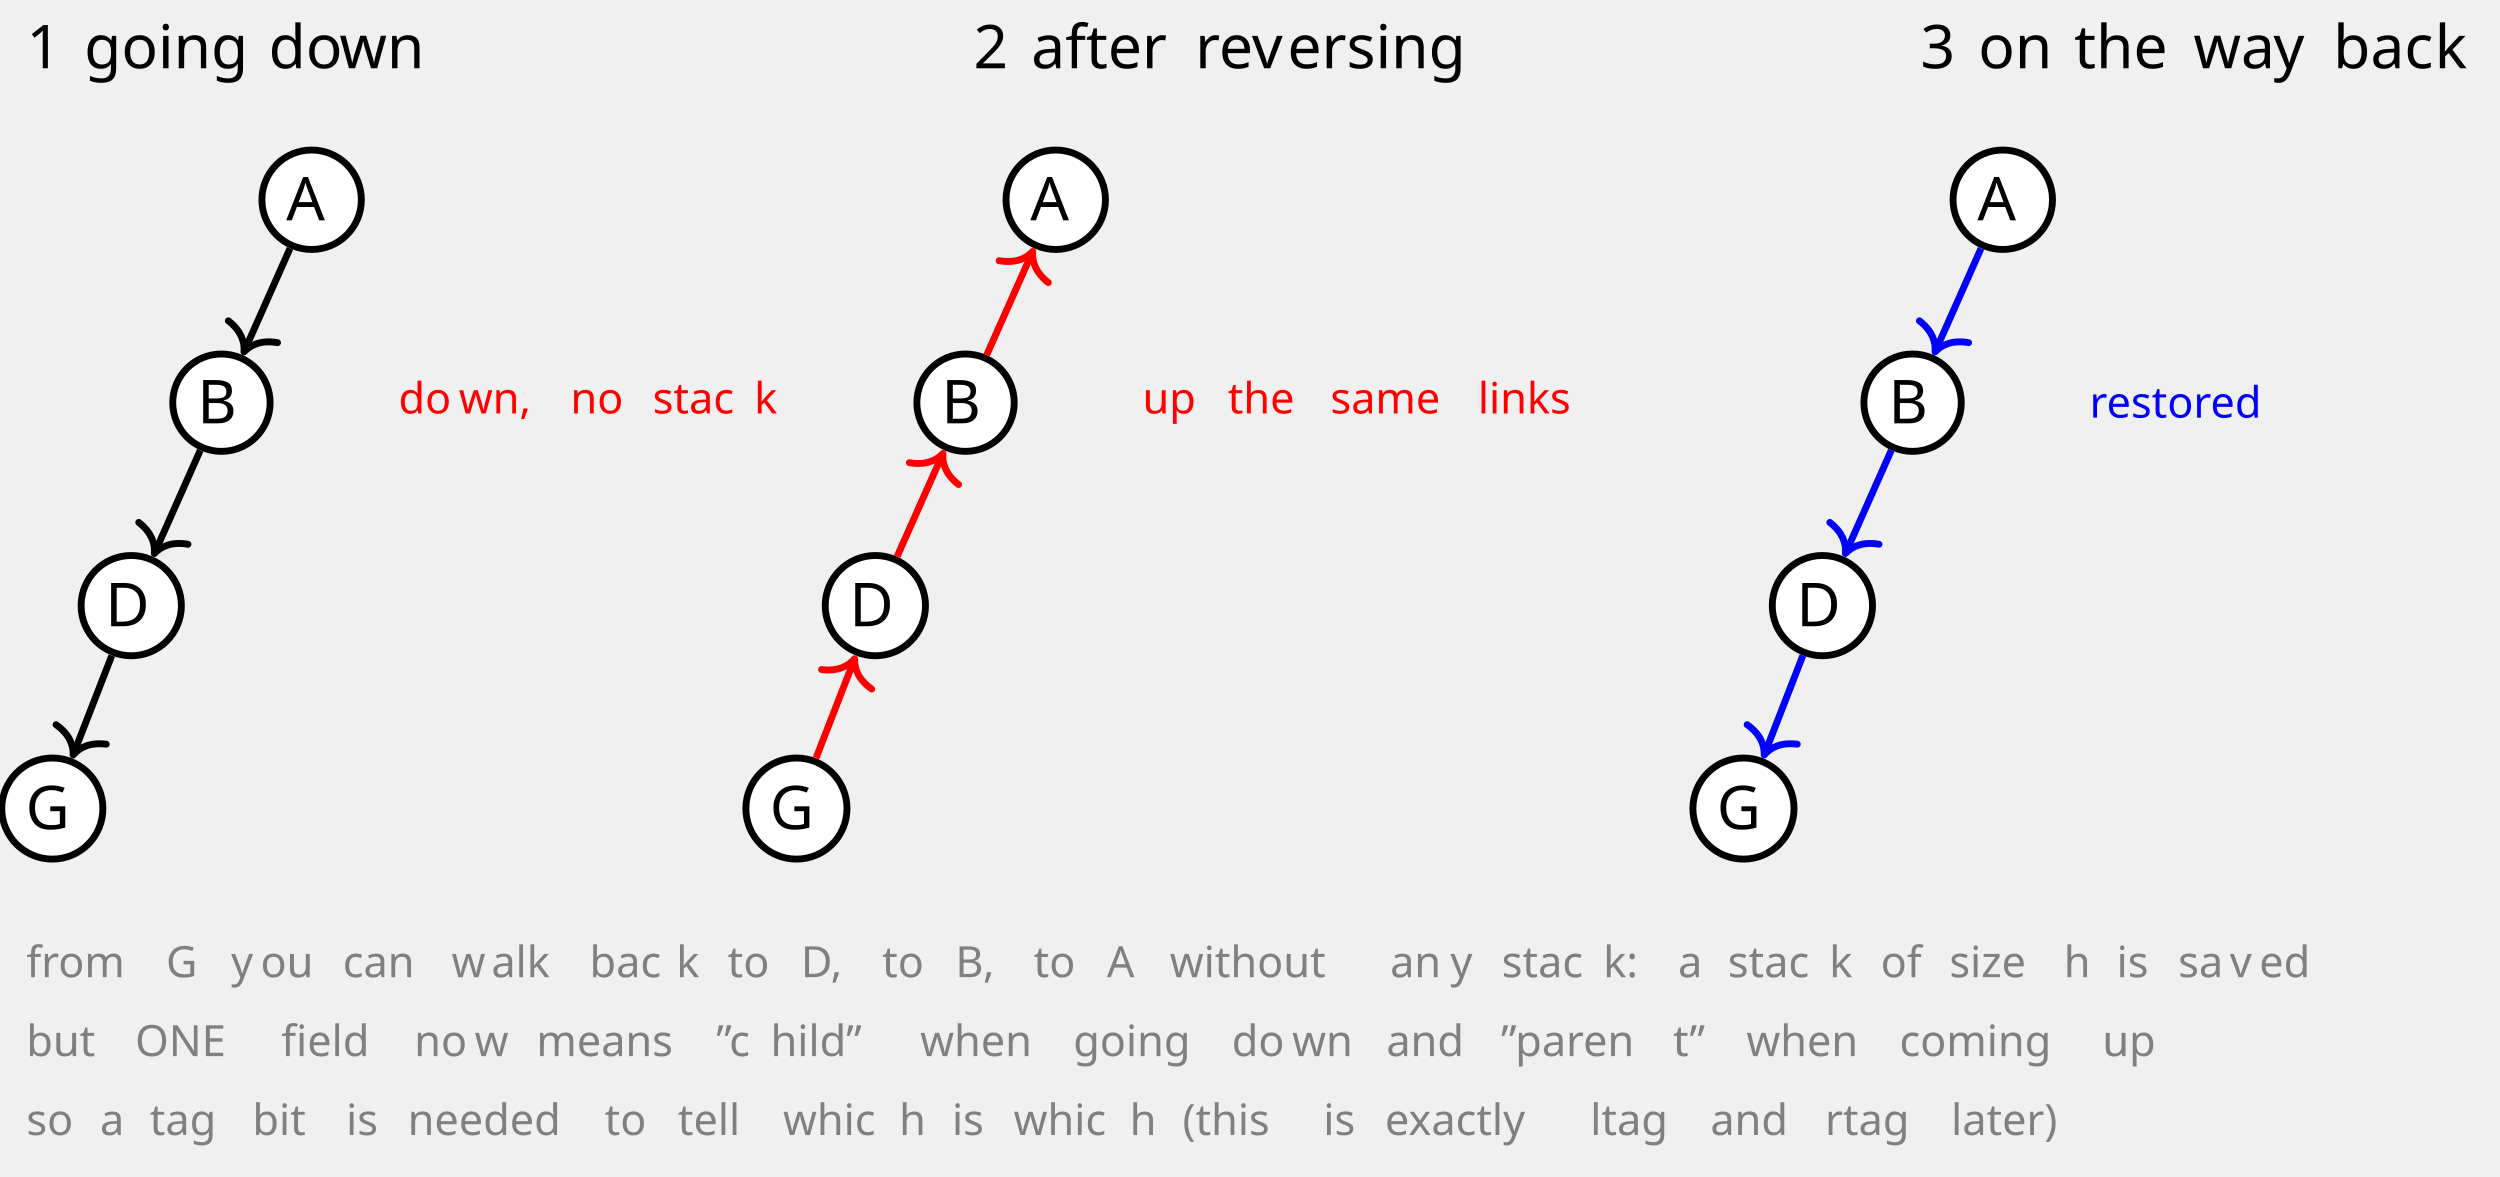
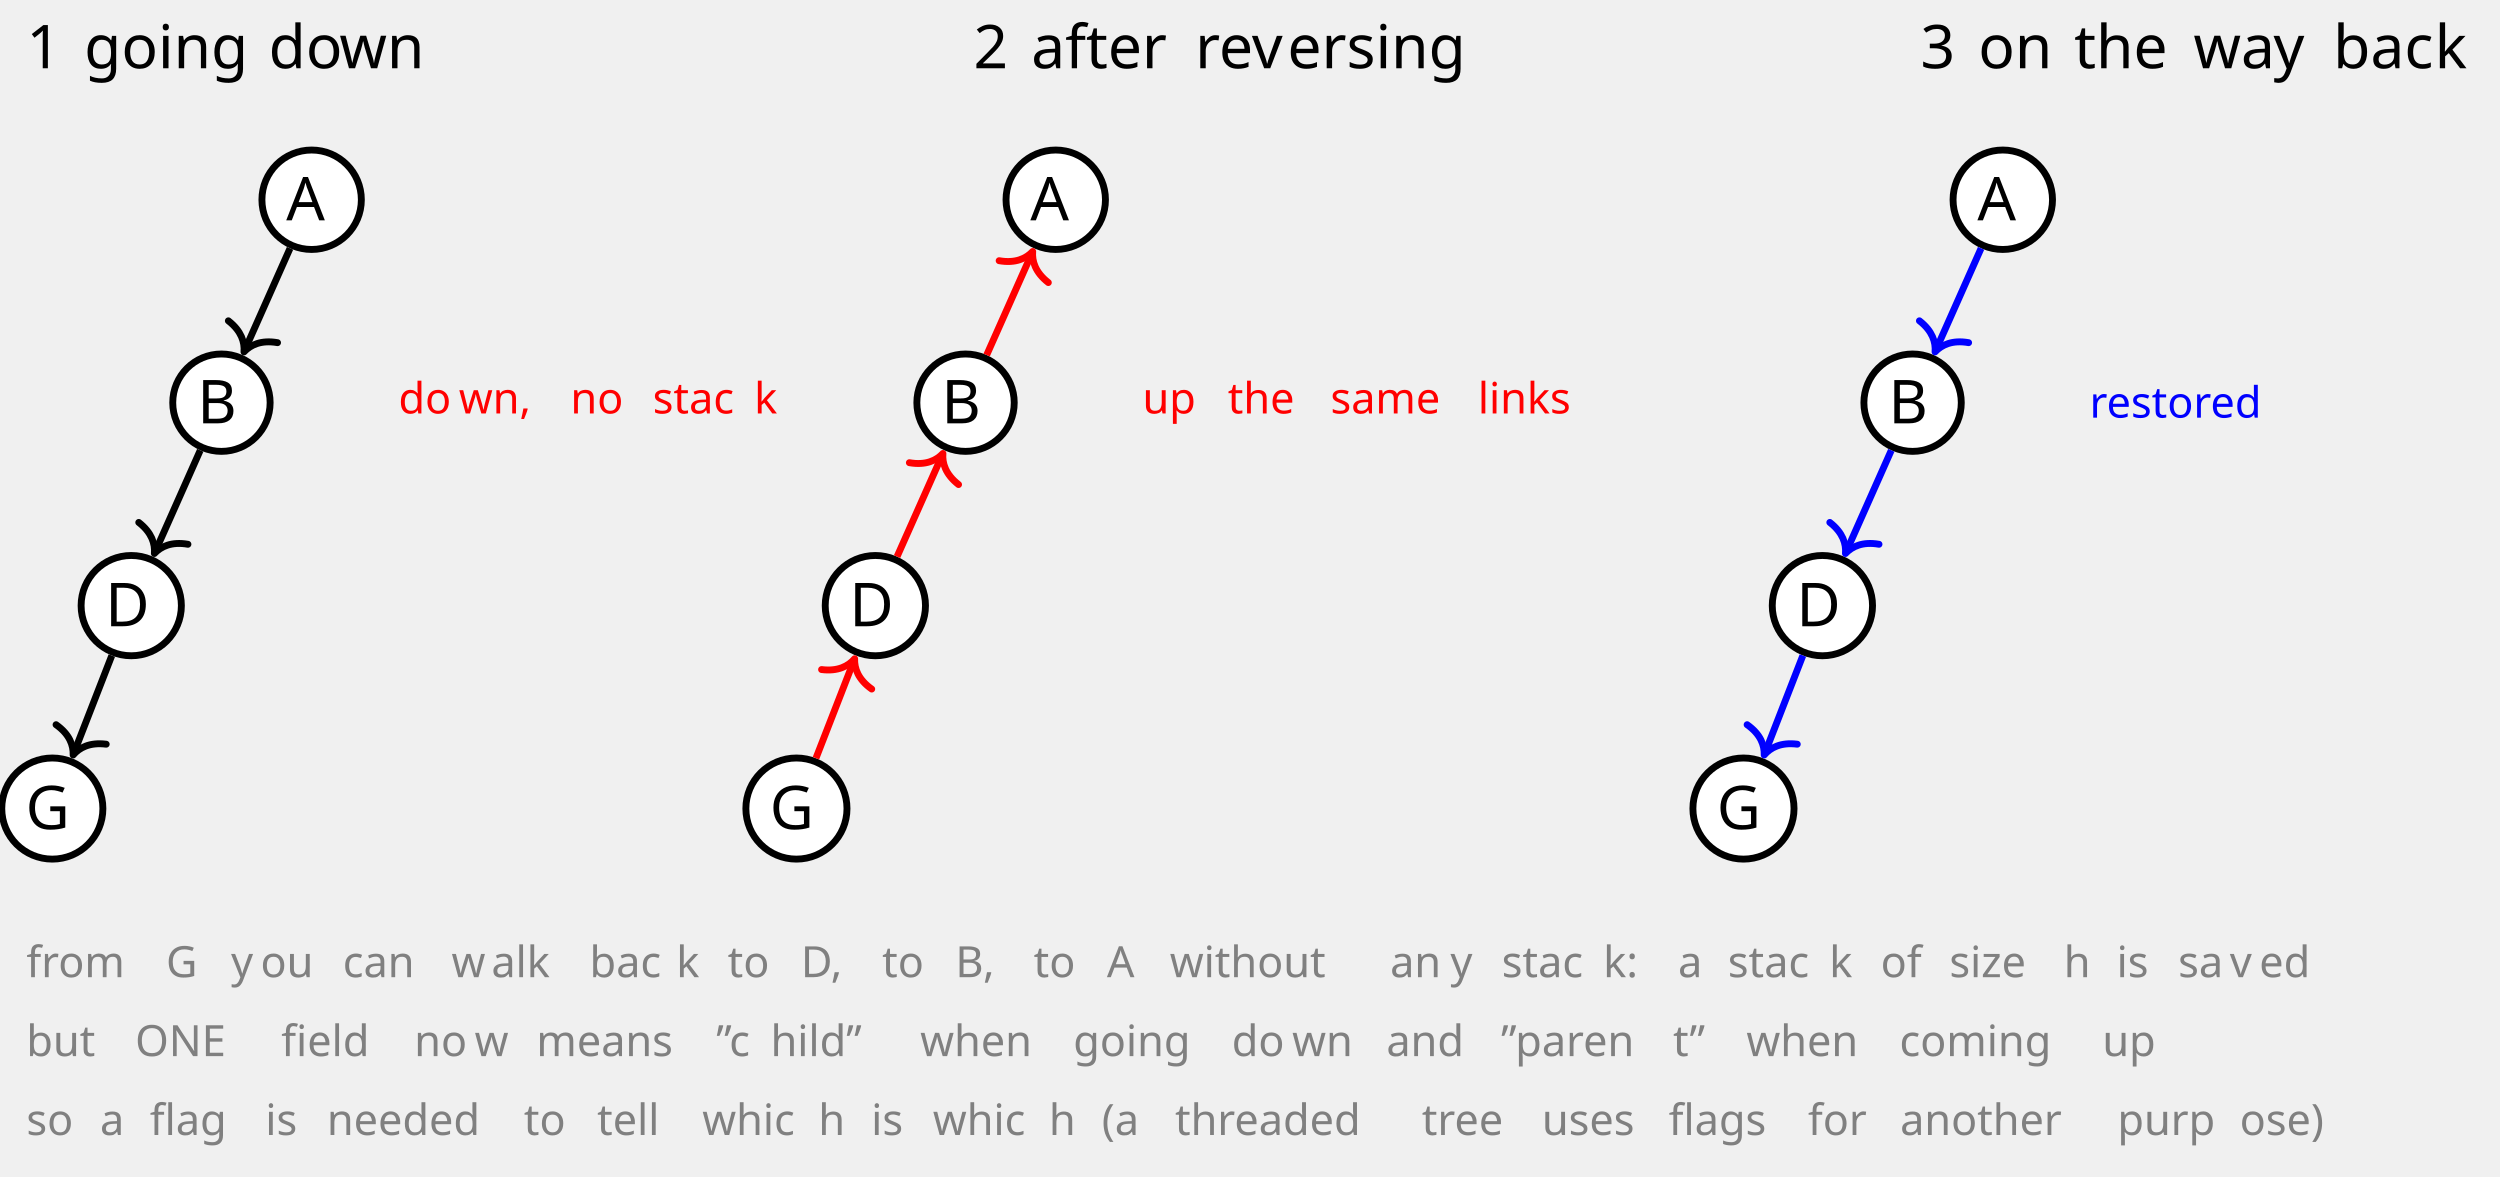
<svg xmlns="http://www.w3.org/2000/svg" width="290.222pt" height="136.615pt" viewBox="-72 -72 290.222 136.615" style="position: absolute; top: 0pt; left: 0pt; overflow: visible;">
  <g transform="translate(-77.7052,-39.64946)">
    <g stroke-miterlimit="10" transform="scale(1,-1)">
      <g stroke="#000" fill="#000">
        <g stroke-width="0.4">
          <g transform="translate(8.76817,24.42647)">
            <g stroke="none" transform="scale(-1.00375,1.00375)translate(-74.37187,-39.64946)scale(-1,-1)">
              <g fill="#000">
                <g stroke="none">
                  <text alignment-baseline="baseline" y="-39.649" x="-74.372" style="font-family: cmr7;" font-size="7">1</text>
                  <text alignment-baseline="baseline" y="-39.649" x="-67.691" style="font-family: cmr7;" font-size="7">going</text>
                  <text alignment-baseline="baseline" y="-39.649" x="-46.358" style="font-family: cmr7;" font-size="7">do</text>
                  <text alignment-baseline="baseline" y="-39.649" x="-38.17" style="font-family: cmr7;" font-size="7">wn</text>
                </g>
              </g>
            </g>
          </g>
          <g transform="translate(118.7093,24.42647)">
            <g stroke="none" transform="scale(-1.00375,1.00375)translate(-74.37187,-39.64946)scale(-1,-1)">
              <g fill="#000">
                <g stroke="none">
                  <text alignment-baseline="baseline" y="-39.649" x="-74.372" style="font-family: cmr7;" font-size="7">2</text>
                  <text alignment-baseline="baseline" y="-39.649" x="-67.691" style="font-family: cmr7;" font-size="7">after</text>
                  <text alignment-baseline="baseline" y="-39.649" x="-48.726" style="font-family: cmr7;" font-size="7">rev</text>
                  <text alignment-baseline="baseline" y="-39.649" x="-38.059" style="font-family: cmr7;" font-size="7">ersing</text>
                </g>
              </g>
            </g>
          </g>
          <g transform="translate(228.6508,24.42647)">
            <g stroke="none" transform="scale(-1.00375,1.00375)translate(-74.37187,-39.64946)scale(-1,-1)">
              <g fill="#000">
                <g stroke="none">
                  <text alignment-baseline="baseline" y="-39.649" x="-74.372" style="font-family: cmr7;" font-size="7">3</text>
                  <text alignment-baseline="baseline" y="-39.649" x="-67.691" style="font-family: cmr7;" font-size="7">on</text>
                  <text alignment-baseline="baseline" y="-39.649" x="-56.594" style="font-family: cmr7;" font-size="7">the</text>
                  <text alignment-baseline="baseline" y="-39.649" x="-42.802" style="font-family: cmr7;" font-size="7">w</text>
                  <text alignment-baseline="baseline" y="-39.649" x="-37.309" style="font-family: cmr7;" font-size="7">a</text>
                  <text alignment-baseline="baseline" y="-39.649" x="-33.538" style="font-family: cmr7;" font-size="7">y</text>
                  <text alignment-baseline="baseline" y="-39.649" x="-26.642" style="font-family: cmr7;" font-size="7">bac</text>
                  <text alignment-baseline="baseline" y="-39.649" x="-14.899" style="font-family: cmr7;" font-size="7">k</text>
                </g>
              </g>
            </g>
          </g>
          <g stroke-width="0.8">
            <g fill="#fff">
              <g stroke-width="0.8">
                <g fill="#fff">
                  <path d=" M 47.654 9.162 C 47.654 12.35 45.07 14.934 41.882 14.934 C 38.695 14.934 36.111 12.35 36.111 9.162 C 36.111 5.974 38.695 3.39 41.882 3.39 C 45.07 3.39 47.654 5.974 47.654 9.162 Z M 41.882 9.162  " />
                </g>
              </g>
              <g transform="translate(38.93109,6.77025)">
                <g stroke="none" transform="scale(-1.00375,1.00375)translate(-74.37187,-39.64946)scale(-1,-1)">
                  <g fill="#000">
                    <g stroke="none">
                      <text alignment-baseline="baseline" y="-39.649" x="-74.372" style="font-family: cmr7;" font-size="7">A</text>
                    </g>
                  </g>
                </g>
              </g>
            </g>
          </g>
          <g stroke-width="0.8">
            <g fill="#fff">
              <g stroke-width="0.8">
                <g fill="#fff">
                  <path d=" M 37.064 -14.397 C 37.064 -11.275 34.533 -8.745 31.412 -8.745 C 28.29 -8.745 25.759 -11.275 25.759 -14.397 C 25.759 -17.519 28.29 -20.049 31.412 -20.049 C 34.533 -20.049 37.064 -17.519 37.064 -14.397 Z M 31.412 -14.397  " />
                </g>
              </g>
              <g transform="translate(28.61653,-16.78879)">
                <g stroke="none" transform="scale(-1.00375,1.00375)translate(-74.37187,-39.64946)scale(-1,-1)">
                  <g fill="#000">
                    <g stroke="none">
                      <text alignment-baseline="baseline" y="-39.649" x="-74.372" style="font-family: cmr7;" font-size="7">B</text>
                    </g>
                  </g>
                </g>
              </g>
            </g>
          </g>
          <g stroke-width="0.8">
            <g fill="#fff">
              <g stroke-width="0.8">
                <g fill="#fff">
                  <path d=" M 26.761 -37.956 C 26.761 -34.742 24.155 -32.136 20.941 -32.136 C 17.727 -32.136 15.121 -34.742 15.121 -37.956 C 15.121 -41.17 17.727 -43.776 20.941 -43.776 C 24.155 -43.776 26.761 -41.17 26.761 -37.956 Z M 20.941 -37.956  " />
                </g>
              </g>
              <g transform="translate(17.93082,-40.34744)">
                <g stroke="none" transform="scale(-1.00375,1.00375)translate(-74.37187,-39.64946)scale(-1,-1)">
                  <g fill="#000">
                    <g stroke="none">
                      <text alignment-baseline="baseline" y="-39.649" x="-74.372" style="font-family: cmr7;" font-size="7">D</text>
                    </g>
                  </g>
                </g>
              </g>
            </g>
          </g>
          <g stroke-width="0.8">
            <g fill="#fff">
              <g stroke-width="0.8">
                <g fill="#fff">
                  <path d=" M 17.649 -61.515 C 17.649 -58.273 15.021 -55.645 11.779 -55.645 C 8.538 -55.645 5.91 -58.273 5.91 -61.515 C 5.91 -64.756 8.538 -67.384 11.779 -67.384 C 15.021 -67.384 17.649 -64.756 17.649 -61.515 Z M 11.779 -61.515  " />
                </g>
              </g>
              <g transform="translate(8.68555,-63.90652)">
                <g stroke="none" transform="scale(-1.00375,1.00375)translate(-74.37187,-39.64946)scale(-1,-1)">
                  <g fill="#000">
                    <g stroke="none">
                      <text alignment-baseline="baseline" y="-39.649" x="-74.372" style="font-family: cmr7;" font-size="7">G</text>
                    </g>
                  </g>
                </g>
              </g>
            </g>
          </g>
          <g stroke-width="0.8">
            <path d=" M 39.374 3.522 L 34.193 -8.135  " fill="none" />
            <g transform="matrix(-0.40613,-0.91379,0.91379,-0.40613,34.03036,-8.5005)">
              <g stroke-dasharray="none" stroke-dashoffset="0.0">
                <g stroke-linecap="round">
                  <g stroke-linejoin="round">
                    <path d=" M -2.56 3.123 C -2.092 1.249 -1.05 0.364 0.0 0.0 C -1.05 -0.364 -2.092 -1.249 -2.56 -3.123  " fill="none" />
                  </g>
                </g>
              </g>
            </g>
          </g>
          <g stroke-width="0.8">
            <path d=" M 28.952 -19.927 L 23.791 -31.54  " fill="none" />
            <g transform="matrix(-0.40611,-0.91379,0.91379,-0.40611,23.62836,-31.90515)">
              <g stroke-dasharray="none" stroke-dashoffset="0.0">
                <g stroke-linecap="round">
                  <g stroke-linejoin="round">
                    <path d=" M -2.56 3.123 C -2.092 1.249 -1.05 0.364 0.0 0.0 C -1.05 -0.364 -2.092 -1.249 -2.56 -3.123  " fill="none" />
                  </g>
                </g>
              </g>
            </g>
          </g>
          <g stroke-width="0.8">
            <path d=" M 18.686 -43.75 L 14.34 -54.924  " fill="none" />
            <g transform="matrix(-0.36241,-0.93196,0.93196,-0.36241,14.19551,-55.29678)">
              <g stroke-dasharray="none" stroke-dashoffset="0.0">
                <g stroke-linecap="round">
                  <g stroke-linejoin="round">
                    <path d=" M -2.56 3.123 C -2.092 1.249 -1.05 0.364 0.0 0.0 C -1.05 -0.364 -2.092 -1.249 -2.56 -3.123  " fill="none" />
                  </g>
                </g>
              </g>
            </g>
          </g>
          <g stroke="#f00" fill="#f00">
            <g stroke="#f00" fill="#f00">
 </g>
            <g transform="translate(51.9596,-15.64713)">
              <g stroke="none" transform="scale(-1.00375,1.00375)translate(-74.37187,-39.64946)scale(-1,-1)">
                <g fill="#f00">
                  <g stroke="none">
                    <text alignment-baseline="baseline" y="-39.649" x="-74.372" style="font-family: cmr5;" font-size="5">do</text>
                    <text alignment-baseline="baseline" y="-39.649" x="-67.393" style="font-family: cmr5;" font-size="5">wn,</text>
                    <text alignment-baseline="baseline" y="-39.649" x="-54.476" style="font-family: cmr5;" font-size="5">no</text>
                    <text alignment-baseline="baseline" y="-39.649" x="-44.962" style="font-family: cmr5;" font-size="5">stac</text>
                    <text alignment-baseline="baseline" y="-39.649" x="-33.225" style="font-family: cmr5;" font-size="5">k</text>
                  </g>
                </g>
              </g>
            </g>
          </g>
          <g stroke-width="0.8">
            <g fill="#fff">
              <g stroke-width="0.8">
                <g fill="#fff">
                  <path d=" M 134.036 9.162 C 134.036 12.35 131.452 14.934 128.265 14.934 C 125.077 14.934 122.493 12.35 122.493 9.162 C 122.493 5.974 125.077 3.39 128.265 3.39 C 131.452 3.39 134.036 5.974 134.036 9.162 Z M 128.265 9.162  " />
                </g>
              </g>
              <g transform="translate(125.3131,6.77025)">
                <g stroke="none" transform="scale(-1.00375,1.00375)translate(-74.37187,-39.64946)scale(-1,-1)">
                  <g fill="#000">
                    <g stroke="none">
                      <text alignment-baseline="baseline" y="-39.649" x="-74.372" style="font-family: cmr7;" font-size="7">A</text>
                    </g>
                  </g>
                </g>
              </g>
            </g>
          </g>
          <g stroke-width="0.8">
            <g fill="#fff">
              <g stroke-width="0.8">
                <g fill="#fff">
                  <path d=" M 123.446 -14.397 C 123.446 -11.275 120.916 -8.745 117.794 -8.745 C 114.672 -8.745 112.142 -11.275 112.142 -14.397 C 112.142 -17.519 114.672 -20.049 117.794 -20.049 C 120.916 -20.049 123.446 -17.519 123.446 -14.397 Z M 117.794 -14.397  " />
                </g>
              </g>
              <g transform="translate(114.999,-16.78879)">
                <g stroke="none" transform="scale(-1.00375,1.00375)translate(-74.37187,-39.64946)scale(-1,-1)">
                  <g fill="#000">
                    <g stroke="none">
                      <text alignment-baseline="baseline" y="-39.649" x="-74.372" style="font-family: cmr7;" font-size="7">B</text>
                    </g>
                  </g>
                </g>
              </g>
            </g>
          </g>
          <g stroke-width="0.8">
            <g fill="#fff">
              <g stroke-width="0.8">
                <g fill="#fff">
                  <path d=" M 113.144 -37.956 C 113.144 -34.742 110.538 -32.136 107.324 -32.136 C 104.109 -32.136 101.504 -34.742 101.504 -37.956 C 101.504 -41.17 104.109 -43.776 107.324 -43.776 C 110.538 -43.776 113.144 -41.17 113.144 -37.956 Z M 107.324 -37.956  " />
                </g>
              </g>
              <g transform="translate(104.3133,-40.34744)">
                <g stroke="none" transform="scale(-1.00375,1.00375)translate(-74.37187,-39.64946)scale(-1,-1)">
                  <g fill="#000">
                    <g stroke="none">
                      <text alignment-baseline="baseline" y="-39.649" x="-74.372" style="font-family: cmr7;" font-size="7">D</text>
                    </g>
                  </g>
                </g>
              </g>
            </g>
          </g>
          <g stroke-width="0.8">
            <g fill="#fff">
              <g stroke-width="0.8">
                <g fill="#fff">
                  <path d=" M 104.031 -61.515 C 104.031 -58.273 101.403 -55.645 98.162 -55.645 C 94.92 -55.645 92.292 -58.273 92.292 -61.515 C 92.292 -64.756 94.92 -67.384 98.162 -67.384 C 101.403 -67.384 104.031 -64.756 104.031 -61.515 Z M 98.162 -61.515  " />
                </g>
              </g>
              <g transform="translate(95.068,-63.90652)">
                <g stroke="none" transform="scale(-1.00375,1.00375)translate(-74.37187,-39.64946)scale(-1,-1)">
                  <g fill="#000">
                    <g stroke="none">
                      <text alignment-baseline="baseline" y="-39.649" x="-74.372" style="font-family: cmr7;" font-size="7">G</text>
                    </g>
                  </g>
                </g>
              </g>
            </g>
          </g>
          <g stroke-width="0.8">
            <g stroke="#f00" fill="#f00">
              <path d=" M 100.428 -55.669 L 104.774 -44.496  " fill="none" />
              <g transform="matrix(0.36249,0.93195,-0.93195,0.36249,104.9191,-44.12297)">
                <g stroke-dasharray="none" stroke-dashoffset="0.0">
                  <g stroke-linecap="round">
                    <g stroke-linejoin="round">
                      <path d=" M -2.56 3.123 C -2.092 1.249 -1.05 0.364 0.0 0.0 C -1.05 -0.364 -2.092 -1.249 -2.56 -3.123  " fill="none" />
                    </g>
                  </g>
                </g>
              </g>
            </g>
          </g>
          <g stroke-width="0.8">
            <g stroke="#f00" fill="#f00">
              <path d=" M 109.843 -32.27 L 115.005 -20.657  " fill="none" />
              <g transform="matrix(0.40619,0.91377,-0.91377,0.40619,115.168,-20.29196)">
                <g stroke-dasharray="none" stroke-dashoffset="0.0">
                  <g stroke-linecap="round">
                    <g stroke-linejoin="round">
                      <path d=" M -2.56 3.123 C -2.092 1.249 -1.05 0.364 0.0 0.0 C -1.05 -0.364 -2.092 -1.249 -2.56 -3.123  " fill="none" />
                    </g>
                  </g>
                </g>
              </g>
            </g>
          </g>
          <g stroke-width="0.8">
            <g stroke="#f00" fill="#f00">
              <path d=" M 120.245 -8.865 L 125.427 2.791  " fill="none" />
              <g transform="matrix(0.40616,0.91377,-0.91377,0.40616,125.5895,3.15698)">
                <g stroke-dasharray="none" stroke-dashoffset="0.0">
                  <g stroke-linecap="round">
                    <g stroke-linejoin="round">
                      <path d=" M -2.56 3.123 C -2.092 1.249 -1.05 0.364 0.0 0.0 C -1.05 -0.364 -2.092 -1.249 -2.56 -3.123  " fill="none" />
                    </g>
                  </g>
                </g>
              </g>
            </g>
          </g>
          <g stroke="#f00" fill="#f00">
            <g stroke="#f00" fill="#f00">
 </g>
            <g transform="translate(138.3416,-15.64713)">
              <g stroke="none" transform="scale(-1.00375,1.00375)translate(-74.37187,-39.64946)scale(-1,-1)">
                <g fill="#f00">
                  <g stroke="none">
                    <text alignment-baseline="baseline" y="-39.649" x="-74.372" style="font-family: cmr5;" font-size="5">up</text>
                    <text alignment-baseline="baseline" y="-39.649" x="-64.511" style="font-family: cmr5;" font-size="5">the</text>
                    <text alignment-baseline="baseline" y="-39.649" x="-52.635" style="font-family: cmr5;" font-size="5">same</text>
                    <text alignment-baseline="baseline" y="-39.649" x="-35.587" style="font-family: cmr5;" font-size="5">links</text>
                  </g>
                </g>
              </g>
            </g>
          </g>
          <g stroke-width="0.8">
            <g fill="#fff">
              <g stroke-width="0.8">
                <g fill="#fff">
                  <path d=" M 243.978 9.162 C 243.978 12.35 241.394 14.934 238.206 14.934 C 235.018 14.934 232.434 12.35 232.434 9.162 C 232.434 5.974 235.018 3.39 238.206 3.39 C 241.394 3.39 243.978 5.974 243.978 9.162 Z M 238.206 9.162  " />
                </g>
              </g>
              <g transform="translate(235.2546,6.77025)">
                <g stroke="none" transform="scale(-1.00375,1.00375)translate(-74.37187,-39.64946)scale(-1,-1)">
                  <g fill="#000">
                    <g stroke="none">
                      <text alignment-baseline="baseline" y="-39.649" x="-74.372" style="font-family: cmr7;" font-size="7">A</text>
                    </g>
                  </g>
                </g>
              </g>
            </g>
          </g>
          <g stroke-width="0.8">
            <g fill="#fff">
              <g stroke-width="0.8">
                <g fill="#fff">
                  <path d=" M 233.388 -14.397 C 233.388 -11.275 230.857 -8.745 227.735 -8.745 C 224.613 -8.745 222.083 -11.275 222.083 -14.397 C 222.083 -17.519 224.613 -20.049 227.735 -20.049 C 230.857 -20.049 233.388 -17.519 233.388 -14.397 Z M 227.735 -14.397  " />
                </g>
              </g>
              <g transform="translate(224.9401,-16.78879)">
                <g stroke="none" transform="scale(-1.00375,1.00375)translate(-74.37187,-39.64946)scale(-1,-1)">
                  <g fill="#000">
                    <g stroke="none">
                      <text alignment-baseline="baseline" y="-39.649" x="-74.372" style="font-family: cmr7;" font-size="7">B</text>
                    </g>
                  </g>
                </g>
              </g>
            </g>
          </g>
          <g stroke-width="0.8">
            <g fill="#fff">
              <g stroke-width="0.8">
                <g fill="#fff">
                  <path d=" M 223.085 -37.956 C 223.085 -34.742 220.479 -32.136 217.265 -32.136 C 214.051 -32.136 211.445 -34.742 211.445 -37.956 C 211.445 -41.17 214.051 -43.776 217.265 -43.776 C 220.479 -43.776 223.085 -41.17 223.085 -37.956 Z M 217.265 -37.956  " />
                </g>
              </g>
              <g transform="translate(214.2544,-40.34744)">
                <g stroke="none" transform="scale(-1.00375,1.00375)translate(-74.37187,-39.64946)scale(-1,-1)">
                  <g fill="#000">
                    <g stroke="none">
                      <text alignment-baseline="baseline" y="-39.649" x="-74.372" style="font-family: cmr7;" font-size="7">D</text>
                    </g>
                  </g>
                </g>
              </g>
            </g>
          </g>
          <g stroke-width="0.8">
            <g fill="#fff">
              <g stroke-width="0.8">
                <g fill="#fff">
                  <path d=" M 213.972 -61.515 C 213.972 -58.273 211.344 -55.645 208.103 -55.645 C 204.861 -55.645 202.233 -58.273 202.233 -61.515 C 202.233 -64.756 204.861 -67.384 208.103 -67.384 C 211.344 -67.384 213.972 -64.756 213.972 -61.515 Z M 208.103 -61.515  " />
                </g>
              </g>
              <g transform="translate(205.0091,-63.90652)">
                <g stroke="none" transform="scale(-1.00375,1.00375)translate(-74.37187,-39.64946)scale(-1,-1)">
                  <g fill="#000">
                    <g stroke="none">
                      <text alignment-baseline="baseline" y="-39.649" x="-74.372" style="font-family: cmr7;" font-size="7">G</text>
                    </g>
                  </g>
                </g>
              </g>
            </g>
          </g>
          <g stroke-width="0.8">
            <g stroke="#00f" fill="#00f">
              <path d=" M 235.687 3.523 L 230.507 -8.134  " fill="none" />
              <g transform="matrix(-0.40604,-0.91382,0.91382,-0.40604,230.3443,-8.49985)">
                <g stroke-dasharray="none" stroke-dashoffset="0.0">
                  <g stroke-linecap="round">
                    <g stroke-linejoin="round">
                      <path d=" M -2.56 3.123 C -2.092 1.249 -1.05 0.364 0.0 0.0 C -1.05 -0.364 -2.092 -1.249 -2.56 -3.123  " fill="none" />
                    </g>
                  </g>
                </g>
              </g>
            </g>
          </g>
          <g stroke-width="0.8">
            <g stroke="#00f" fill="#00f">
              <path d=" M 225.265 -19.926 L 220.105 -31.539  " fill="none" />
              <g transform="matrix(-0.40604,-0.91382,0.91382,-0.40604,219.9422,-31.90446)">
                <g stroke-dasharray="none" stroke-dashoffset="0.0">
                  <g stroke-linecap="round">
                    <g stroke-linejoin="round">
                      <path d=" M -2.56 3.123 C -2.092 1.249 -1.05 0.364 0.0 0.0 C -1.05 -0.364 -2.092 -1.249 -2.56 -3.123  " fill="none" />
                    </g>
                  </g>
                </g>
              </g>
            </g>
          </g>
          <g stroke-width="0.8">
            <g stroke="#00f" fill="#00f">
              <path d=" M 214.998 -43.749 L 210.654 -54.923  " fill="none" />
              <g transform="matrix(-0.36232,-0.932,0.932,-0.36232,210.5093,-55.2962)">
                <g stroke-dasharray="none" stroke-dashoffset="0.0">
                  <g stroke-linecap="round">
                    <g stroke-linejoin="round">
                      <path d=" M -2.56 3.123 C -2.092 1.249 -1.05 0.364 0.0 0.0 C -1.05 -0.364 -2.092 -1.249 -2.56 -3.123  " fill="none" />
                    </g>
                  </g>
                </g>
              </g>
            </g>
          </g>
          <g stroke="#00f" fill="#00f">
            <g stroke="#00f" fill="#00f">
 </g>
            <g transform="translate(248.2831,-16.13322)">
              <g stroke="none" transform="scale(-1.00375,1.00375)translate(-74.37187,-39.64946)scale(-1,-1)">
                <g fill="#00f">
                  <g stroke="none">
                    <text alignment-baseline="baseline" y="-39.649" x="-74.372" style="font-family: cmr5;" font-size="5">restored</text>
                  </g>
                </g>
              </g>
            </g>
          </g>
          <g stroke="#808080" fill="#808080">
            <g stroke="#808080" fill="#808080">
 </g>
            <g transform="translate(8.76817,-81.0883)">
              <g stroke="none" transform="scale(-1.00375,1.00375)translate(-74.37187,-39.64946)scale(-1,-1)">
                <g fill="#808080">
                  <g stroke="none">
                    <text alignment-baseline="baseline" y="-39.649" x="-74.372" style="font-family: cmr5;" font-size="5">from</text>
                    <text alignment-baseline="baseline" y="-39.649" x="-58.226" style="font-family: cmr5;" font-size="5">G</text>
                    <text alignment-baseline="baseline" y="-39.649" x="-50.698" style="font-family: cmr5;" font-size="5">y</text>
                    <text alignment-baseline="baseline" y="-39.649" x="-47.295" style="font-family: cmr5;" font-size="5">ou</text>
                    <text alignment-baseline="baseline" y="-39.649" x="-37.781" style="font-family: cmr5;" font-size="5">can</text>
                    <text alignment-baseline="baseline" y="-39.649" x="-25.211" style="font-family: cmr5;" font-size="5">w</text>
                    <text alignment-baseline="baseline" y="-39.649" x="-20.593" style="font-family: cmr5;" font-size="5">alk</text>
                    <text alignment-baseline="baseline" y="-39.649" x="-9.239" style="font-family: cmr5;" font-size="5">bac</text>
                    <text alignment-baseline="baseline" y="-39.649" x="0.796" style="font-family: cmr5;" font-size="5">k</text>
                    <text alignment-baseline="baseline" y="-39.649" x="6.734" style="font-family: cmr5;" font-size="5">to</text>
                    <text alignment-baseline="baseline" y="-39.649" x="15.206" style="font-family: cmr5;" font-size="5">D,</text>
                    <text alignment-baseline="baseline" y="-39.649" x="24.602" style="font-family: cmr5;" font-size="5">to</text>
                    <text alignment-baseline="baseline" y="-39.649" x="33.074" style="font-family: cmr5;" font-size="5">B,</text>
                    <text alignment-baseline="baseline" y="-39.649" x="42.123" style="font-family: cmr5;" font-size="5">to</text>
                    <text alignment-baseline="baseline" y="-39.649" x="50.595" style="font-family: cmr5;" font-size="5">A</text>
                    <text alignment-baseline="baseline" y="-39.649" x="57.859" style="font-family: cmr5;" font-size="5">without</text>
                    <text alignment-baseline="baseline" y="-39.649" x="83.346" style="font-family: cmr5;" font-size="5">an</text>
                    <text alignment-baseline="baseline" y="-39.649" x="90.325" style="font-family: cmr5;" font-size="5">y</text>
                    <text alignment-baseline="baseline" y="-39.649" x="96.263" style="font-family: cmr5;" font-size="5">stac</text>
                    <text alignment-baseline="baseline" y="-39.649" x="107.999" style="font-family: cmr5;" font-size="5">k:</text>
                    <text alignment-baseline="baseline" y="-39.649" x="116.645" style="font-family: cmr5;" font-size="5">a</text>
                    <text alignment-baseline="baseline" y="-39.649" x="122.409" style="font-family: cmr5;" font-size="5">stac</text>
                    <text alignment-baseline="baseline" y="-39.649" x="134.145" style="font-family: cmr5;" font-size="5">k</text>
                    <text alignment-baseline="baseline" y="-39.649" x="140.083" style="font-family: cmr5;" font-size="5">of</text>
                    <text alignment-baseline="baseline" y="-39.649" x="148.034" style="font-family: cmr5;" font-size="5">size</text>
                    <text alignment-baseline="baseline" y="-39.649" x="161.264" style="font-family: cmr5;" font-size="5">h</text>
                    <text alignment-baseline="baseline" y="-39.649" x="167.375" style="font-family: cmr5;" font-size="5">is</text>
                    <text alignment-baseline="baseline" y="-39.649" x="174.493" style="font-family: cmr5;" font-size="5">sa</text>
                    <text alignment-baseline="baseline" y="-39.649" x="180.465" style="font-family: cmr5;" font-size="5">v</text>
                    <text alignment-baseline="baseline" y="-39.649" x="183.868" style="font-family: cmr5;" font-size="5">ed</text>
                  </g>
                </g>
              </g>
            </g>
          </g>
          <g stroke="#808080" fill="#808080">
            <g stroke="#808080" fill="#808080">
 </g>
            <g transform="translate(8.76817,-90.24983)">
              <g stroke="none" transform="scale(-1.00375,1.00375)translate(-74.37187,-39.64946)scale(-1,-1)">
                <g fill="#808080">
                  <g stroke="none">
                    <text alignment-baseline="baseline" y="-39.649" x="-74.372" style="font-family: cmr5;" font-size="5">but</text>
                    <text alignment-baseline="baseline" y="-39.649" x="-61.802" style="font-family: cmr5;" font-size="5">ONE</text>
                    <text alignment-baseline="baseline" y="-39.649" x="-44.899" style="font-family: cmr5;" font-size="5">field</text>
                    <text alignment-baseline="baseline" y="-39.649" x="-29.517" style="font-family: cmr5;" font-size="5">no</text>
                    <text alignment-baseline="baseline" y="-39.649" x="-22.538" style="font-family: cmr5;" font-size="5">w</text>
                    <text alignment-baseline="baseline" y="-39.649" x="-15.385" style="font-family: cmr5;" font-size="5">means</text>
                    <text alignment-baseline="baseline" y="-39.649" x="5.414" style="font-family: cmr5;" font-size="5">”c</text>
                    <text alignment-baseline="baseline" y="-39.649" x="11.699" style="font-family: cmr5;" font-size="5">hild”</text>
                    <text alignment-baseline="baseline" y="-39.649" x="28.991" style="font-family: cmr5;" font-size="5">when</text>
                    <text alignment-baseline="baseline" y="-39.649" x="46.699" style="font-family: cmr5;" font-size="5">going</text>
                    <text alignment-baseline="baseline" y="-39.649" x="65.033" style="font-family: cmr5;" font-size="5">do</text>
                    <text alignment-baseline="baseline" y="-39.649" x="72.012" style="font-family: cmr5;" font-size="5">wn</text>
                    <text alignment-baseline="baseline" y="-39.649" x="82.915" style="font-family: cmr5;" font-size="5">and</text>
                    <text alignment-baseline="baseline" y="-39.649" x="96.179" style="font-family: cmr5;" font-size="5">”paren</text>
                    <text alignment-baseline="baseline" y="-39.649" x="116.076" style="font-family: cmr5;" font-size="5">t”</text>
                    <text alignment-baseline="baseline" y="-39.649" x="124.548" style="font-family: cmr5;" font-size="5">when</text>
                    <text alignment-baseline="baseline" y="-39.649" x="142.257" style="font-family: cmr5;" font-size="5">coming</text>
                    <text alignment-baseline="baseline" y="-39.649" x="165.729" style="font-family: cmr5;" font-size="5">up</text>
                  </g>
                </g>
              </g>
            </g>
          </g>
          <g stroke="#808080" fill="#808080">
            <g stroke="#808080" fill="#808080">
 </g>
            <g transform="translate(8.76817,-99.41176)">
              <g stroke="none" transform="scale(-1.00375,1.00375)translate(-74.37187,-39.64946)scale(-1,-1)">
                <g fill="#808080">
                  <g stroke="none">
                    <text alignment-baseline="baseline" y="-39.649" x="-74.372" style="font-family: cmr5;" font-size="5">so</text>
                    <text alignment-baseline="baseline" y="-39.649" x="-65.865" style="font-family: cmr5;" font-size="5">a</text>
-                     <text alignment-baseline="baseline" y="-39.649" x="-60.101" style="font-family: cmr5;" font-size="5">tag</text>
-                     <text alignment-baseline="baseline" y="-39.649" x="-48.226" style="font-family: cmr5;" font-size="5">bit</text>
-                     <text alignment-baseline="baseline" y="-39.649" x="-37.392" style="font-family: cmr5;" font-size="5">is</text>
-                     <text alignment-baseline="baseline" y="-39.649" x="-30.274" style="font-family: cmr5;" font-size="5">needed</text>
-                     <text alignment-baseline="baseline" y="-39.649" x="-7.496" style="font-family: cmr5;" font-size="5">to</text>
-                     <text alignment-baseline="baseline" y="-39.649" x="0.977" style="font-family: cmr5;" font-size="5">tell</text>
-                     <text alignment-baseline="baseline" y="-39.649" x="13.129" style="font-family: cmr5;" font-size="5">whic</text>
-                     <text alignment-baseline="baseline" y="-39.649" x="26.567" style="font-family: cmr5;" font-size="5">h</text>
-                     <text alignment-baseline="baseline" y="-39.649" x="32.678" style="font-family: cmr5;" font-size="5">is</text>
-                     <text alignment-baseline="baseline" y="-39.649" x="39.797" style="font-family: cmr5;" font-size="5">whic</text>
-                     <text alignment-baseline="baseline" y="-39.649" x="53.234" style="font-family: cmr5;" font-size="5">h</text>
-                     <text alignment-baseline="baseline" y="-39.649" x="59.345" style="font-family: cmr5;" font-size="5">(this</text>
-                     <text alignment-baseline="baseline" y="-39.649" x="75.63" style="font-family: cmr5;" font-size="5">is</text>
-                     <text alignment-baseline="baseline" y="-39.649" x="82.749" style="font-family: cmr5;" font-size="5">exactly</text>
-                     <text alignment-baseline="baseline" y="-39.649" x="106.499" style="font-family: cmr5;" font-size="5">ltag</text>
-                     <text alignment-baseline="baseline" y="-39.649" x="120.388" style="font-family: cmr5;" font-size="5">and</text>
-                     <text alignment-baseline="baseline" y="-39.649" x="133.652" style="font-family: cmr5;" font-size="5">rtag</text>
-                     <text alignment-baseline="baseline" y="-39.649" x="148.236" style="font-family: cmr5;" font-size="5">later)</text>
+                     <text alignment-baseline="baseline" y="-39.649" x="-60.101" style="font-family: cmr5;" font-size="5">flag</text>
+                     <text alignment-baseline="baseline" y="-39.649" x="-46.733" style="font-family: cmr5;" font-size="5">is</text>
+                     <text alignment-baseline="baseline" y="-39.649" x="-39.614" style="font-family: cmr5;" font-size="5">needed</text>
+                     <text alignment-baseline="baseline" y="-39.649" x="-16.836" style="font-family: cmr5;" font-size="5">to</text>
+                     <text alignment-baseline="baseline" y="-39.649" x="-8.364" style="font-family: cmr5;" font-size="5">tell</text>
+                     <text alignment-baseline="baseline" y="-39.649" x="3.789" style="font-family: cmr5;" font-size="5">whic</text>
+                     <text alignment-baseline="baseline" y="-39.649" x="17.227" style="font-family: cmr5;" font-size="5">h</text>
+                     <text alignment-baseline="baseline" y="-39.649" x="23.338" style="font-family: cmr5;" font-size="5">is</text>
+                     <text alignment-baseline="baseline" y="-39.649" x="30.456" style="font-family: cmr5;" font-size="5">whic</text>
+                     <text alignment-baseline="baseline" y="-39.649" x="43.894" style="font-family: cmr5;" font-size="5">h</text>
+                     <text alignment-baseline="baseline" y="-39.649" x="50.005" style="font-family: cmr5;" font-size="5">(a</text>
+                     <text alignment-baseline="baseline" y="-39.649" x="58.477" style="font-family: cmr5;" font-size="5">threaded</text>
+                     <text alignment-baseline="baseline" y="-39.649" x="87.019" style="font-family: cmr5;" font-size="5">tree</text>
+                     <text alignment-baseline="baseline" y="-39.649" x="100.909" style="font-family: cmr5;" font-size="5">uses</text>
+                     <text alignment-baseline="baseline" y="-39.649" x="115.562" style="font-family: cmr5;" font-size="5">flags</text>
+                     <text alignment-baseline="baseline" y="-39.649" x="131.673" style="font-family: cmr5;" font-size="5">for</text>
+                     <text alignment-baseline="baseline" y="-39.649" x="142.333" style="font-family: cmr5;" font-size="5">another</text>
+                     <text alignment-baseline="baseline" y="-39.649" x="167.472" style="font-family: cmr5;" font-size="5">purp</text>
+                     <text alignment-baseline="baseline" y="-39.649" x="181.604" style="font-family: cmr5;" font-size="5">ose)</text>
                  </g>
                </g>
              </g>
            </g>
          </g>
        </g>
      </g>
    </g>
  </g>
</svg>
